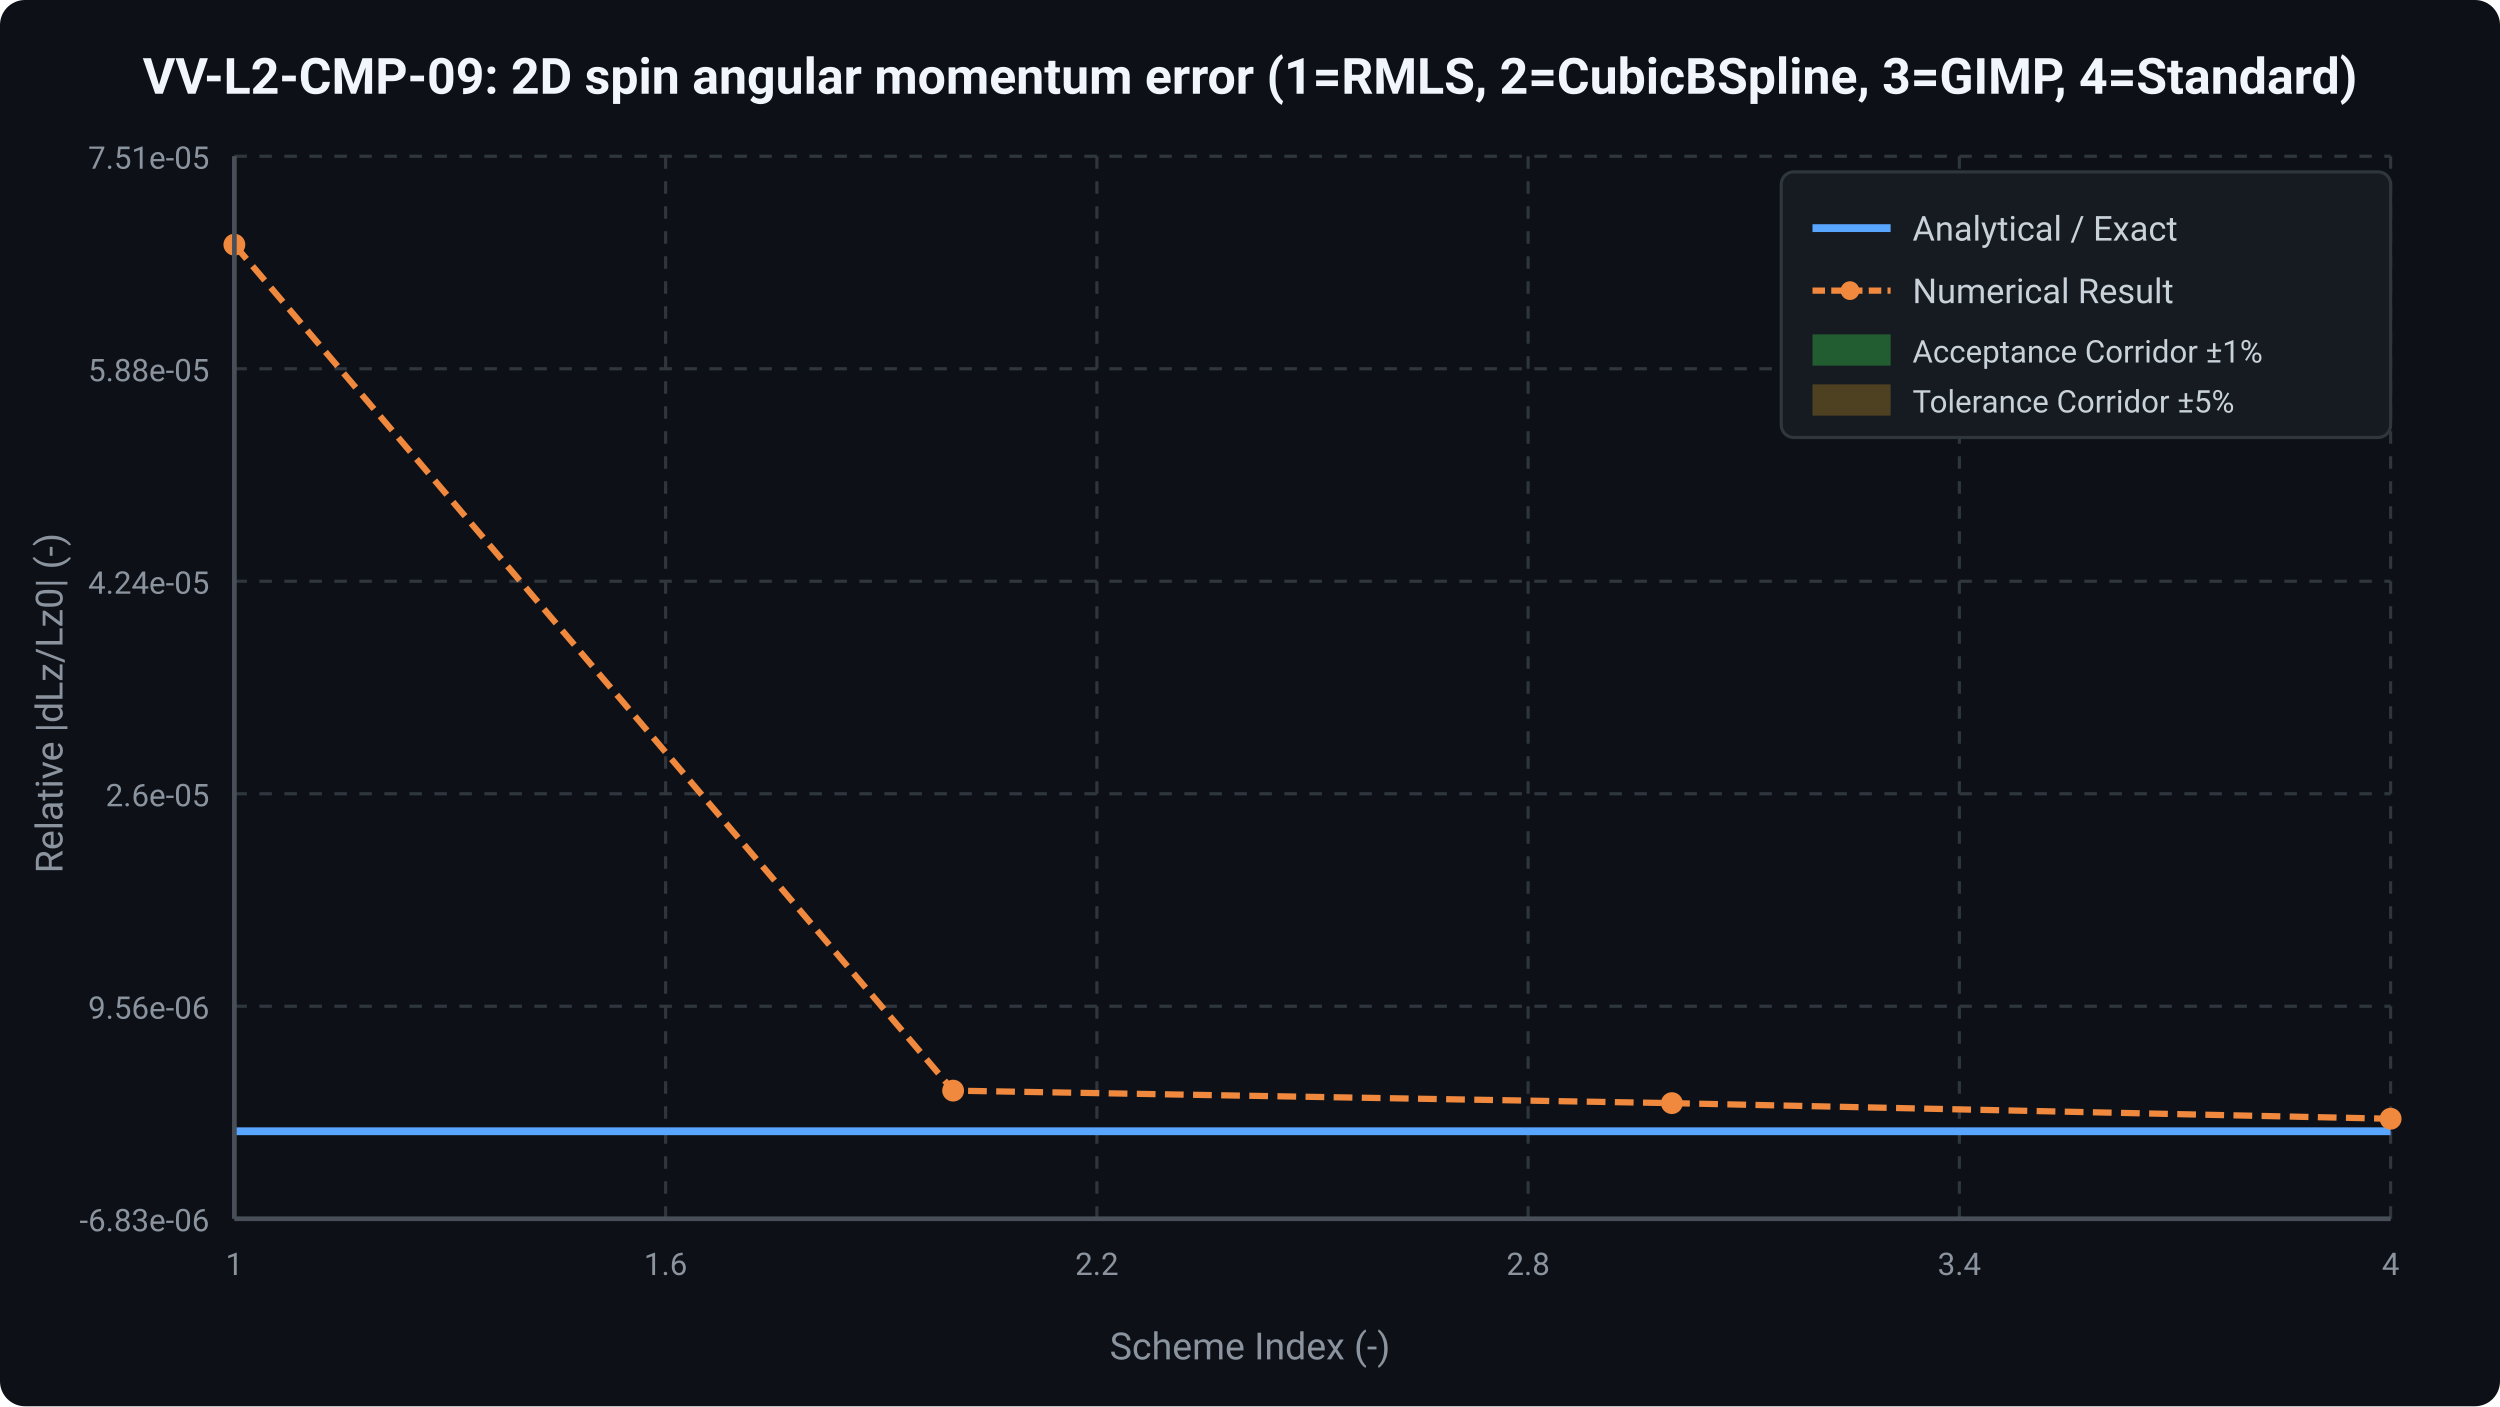
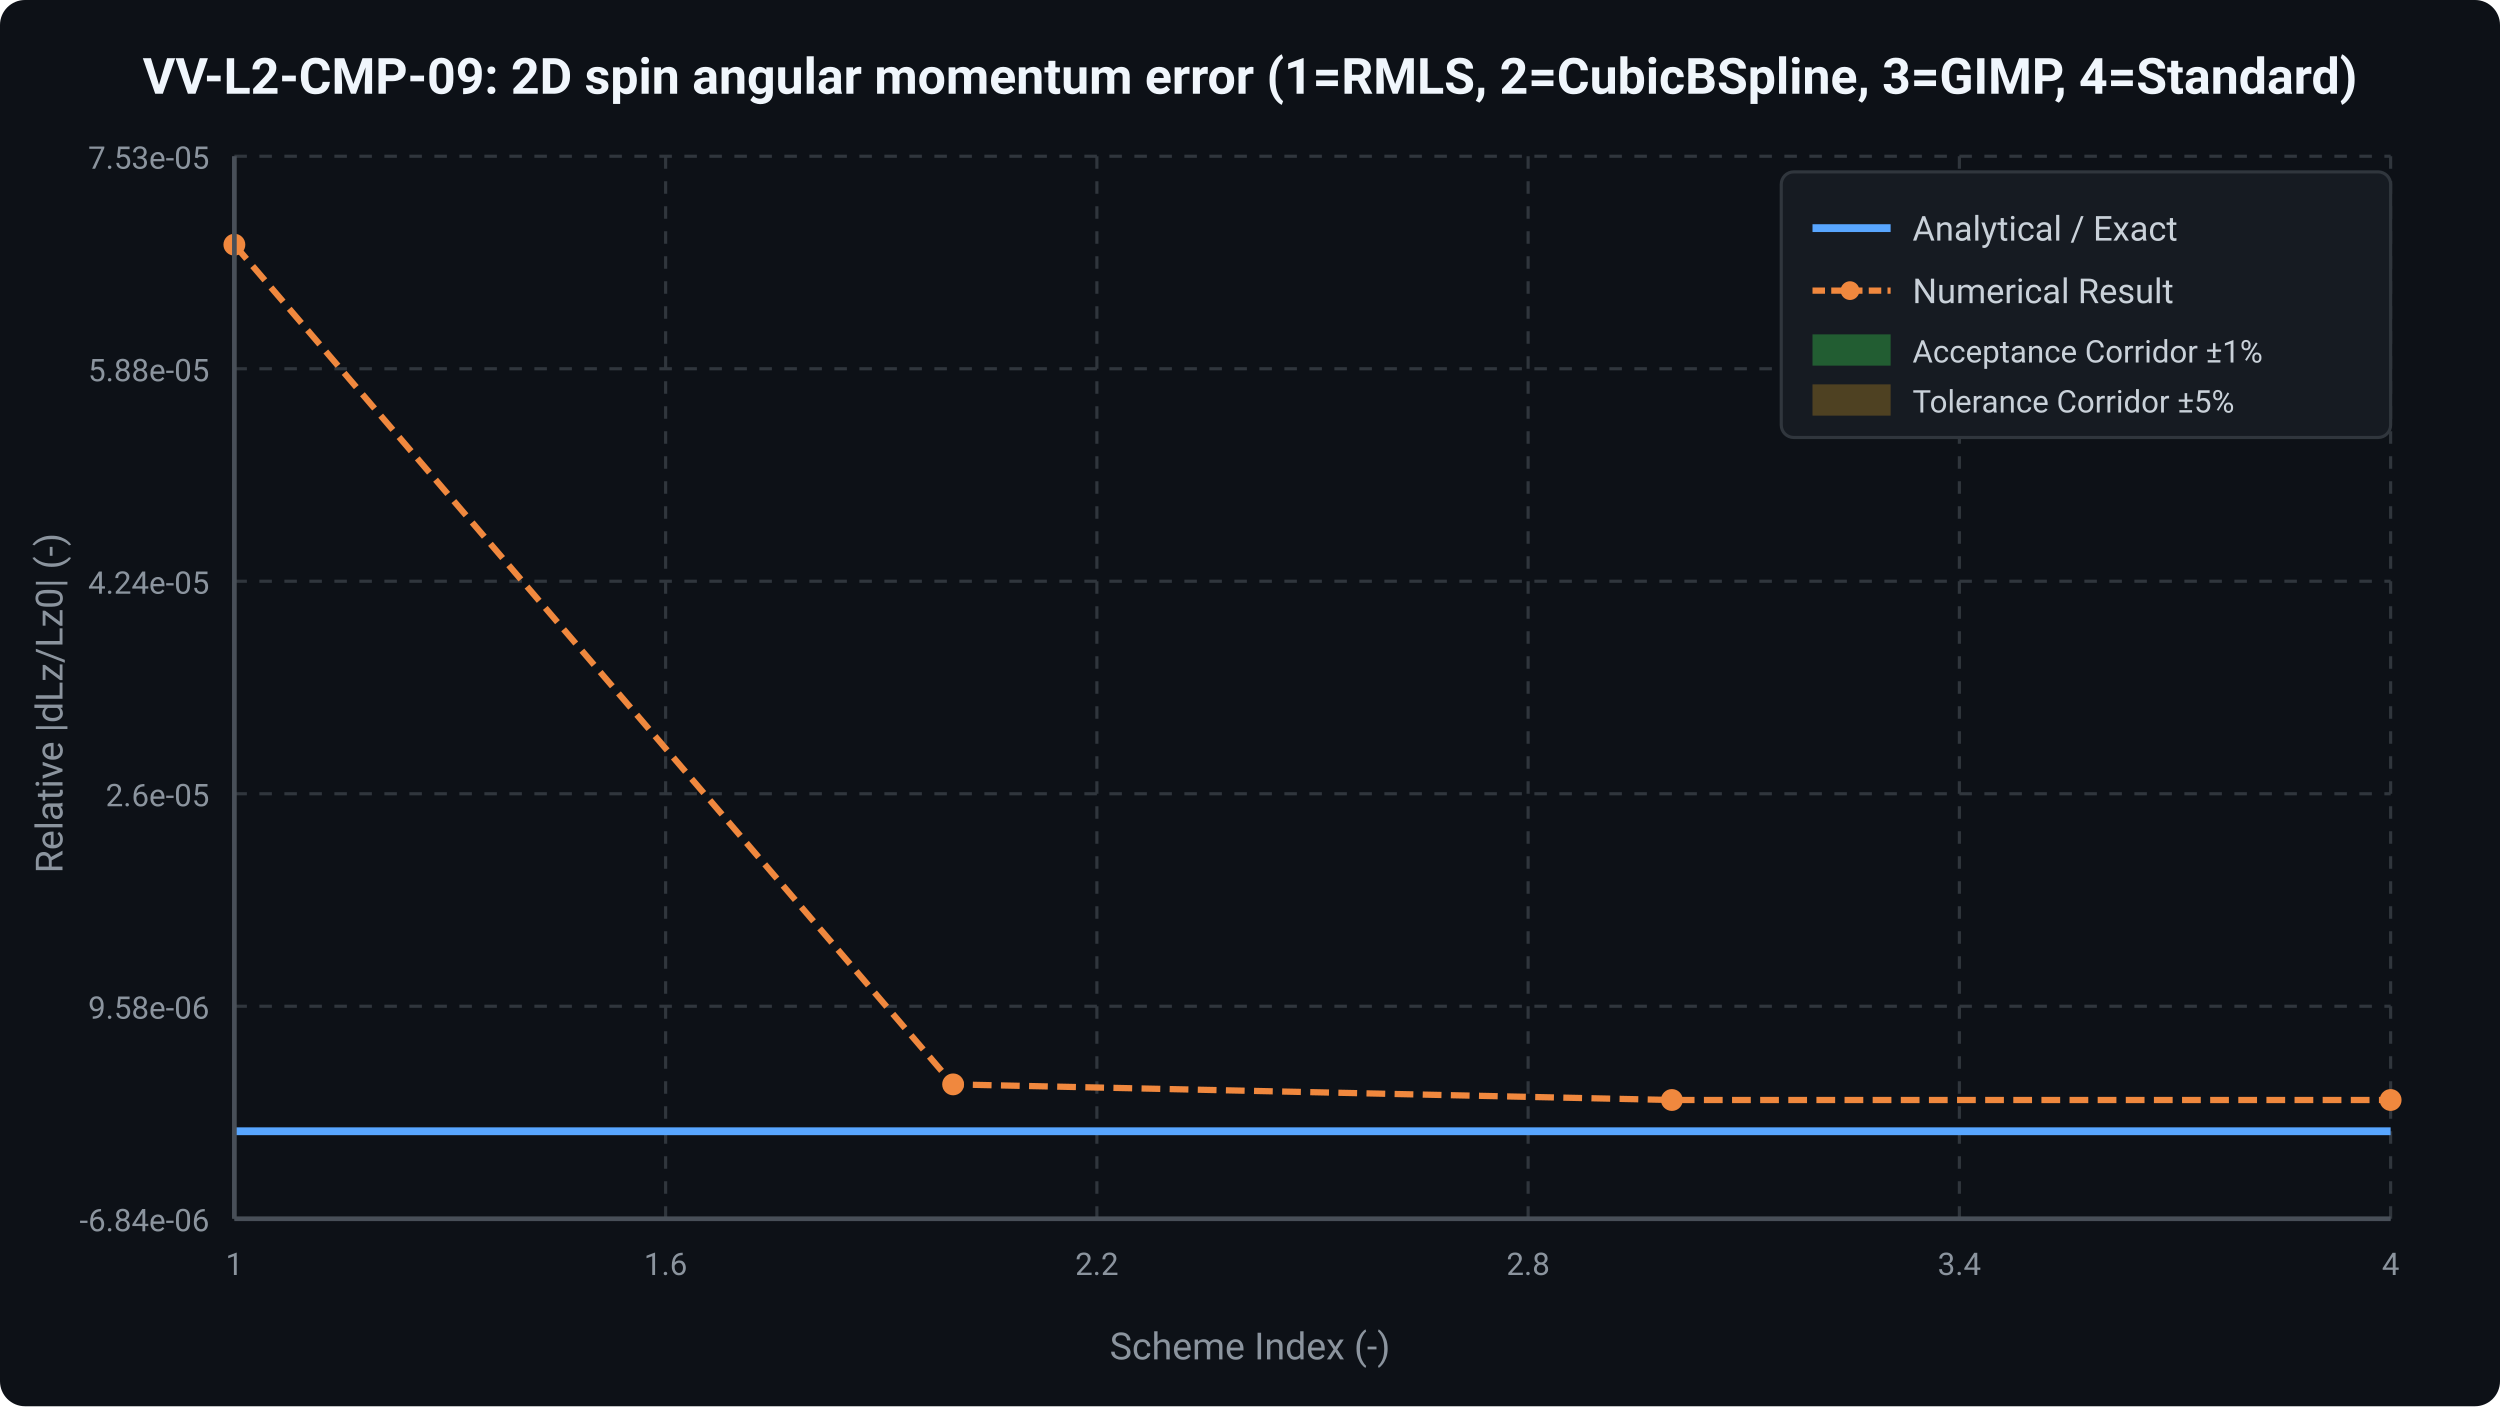
<svg xmlns="http://www.w3.org/2000/svg" viewBox="0 0 800 450" width="800" height="450">
  <style>
    text { font-family: -apple-system, BlinkMacSystemFont, 'Segoe UI', Roboto, Helvetica, Arial, sans-serif; fill: #c9d1d9; }
    .title { font-size: 16px; font-weight: 600; fill: #f0f6fc; }
    .axis-label { font-size: 12px; fill: #8b949e; }
    .tick { font-size: 10px; fill: #8b949e; }
    .grid { stroke: #30363d; stroke-width: 1; stroke-dasharray: 4,4; }
    .axis-line { stroke: #484f58; stroke-width: 1.5; }
    .exact-curve { fill: none; stroke: #58a6ff; stroke-width: 2.5; }
    .num-curve { fill: none; stroke: #f0883e; stroke-width: 2.0; stroke-dasharray: 6,3; }
    .corridor-yellow { fill: rgba(210, 153, 34, 0.18); }
    .corridor-green { fill: rgba(46, 160, 67, 0.30); }
  </style>
  <rect width="800" height="450" fill="#0d1117" rx="8" />
  <text x="400" y="30" text-anchor="middle" class="title">VV-L2-CMP-09: 2D spin angular momentum error (1=RMLS, 2=CubicBSpline, 3=GIMP, 4=Standard)</text>
  <line x1="75" y1="390" x2="765" y2="390" class="grid" />
-   <text x="67" y="394" text-anchor="end" class="tick">-6.83e-06</text>
+   <text x="67" y="394" text-anchor="end" class="tick">-6.84e-06</text>
  <line x1="75" y1="322" x2="765" y2="322" class="grid" />
-   <text x="67" y="326" text-anchor="end" class="tick">9.56e-06</text>
+   <text x="67" y="326" text-anchor="end" class="tick">9.58e-06</text>
  <line x1="75" y1="254" x2="765" y2="254" class="grid" />
  <text x="67" y="258" text-anchor="end" class="tick">2.6e-05</text>
  <line x1="75" y1="186" x2="765" y2="186" class="grid" />
  <text x="67" y="190" text-anchor="end" class="tick">4.24e-05</text>
  <line x1="75" y1="118" x2="765" y2="118" class="grid" />
  <text x="67" y="122" text-anchor="end" class="tick">5.88e-05</text>
  <line x1="75" y1="50" x2="765" y2="50" class="grid" />
-   <text x="67" y="54" text-anchor="end" class="tick">7.51e-05</text>
+   <text x="67" y="54" text-anchor="end" class="tick">7.53e-05</text>
  <line x1="75" y1="50" x2="75" y2="390" class="grid" />
  <text x="75" y="408" text-anchor="middle" class="tick">1</text>
  <line x1="213" y1="50" x2="213" y2="390" class="grid" />
  <text x="213" y="408" text-anchor="middle" class="tick">1.6</text>
  <line x1="351" y1="50" x2="351" y2="390" class="grid" />
  <text x="351" y="408" text-anchor="middle" class="tick">2.2</text>
  <line x1="489" y1="50" x2="489" y2="390" class="grid" />
  <text x="489" y="408" text-anchor="middle" class="tick">2.8</text>
  <line x1="627" y1="50" x2="627" y2="390" class="grid" />
  <text x="627" y="408" text-anchor="middle" class="tick">3.4</text>
  <line x1="765" y1="50" x2="765" y2="390" class="grid" />
  <text x="765" y="408" text-anchor="middle" class="tick">4</text>
  <path class="corridor-yellow" d="M 75 362 L 305 362 L 535 362 L 765 362 L 765 362 L 535 362 L 305 362 L 75 362 Z" />
  <path class="corridor-green" d="M 75 362 L 305 362 L 535 362 L 765 362 L 765 362 L 535 362 L 305 362 L 75 362 Z" />
  <path class="exact-curve" d="M 75 362 L 305 362 L 535 362 L 765 362 " />
-   <path class="num-curve" d="M 75 78.3 L 305 349 L 535 353 L 765 358 " />
+   <path class="num-curve" d="M 75 78.3 L 305 347 L 535 352 L 765 352 " />
  <circle cx="75" cy="78.3" r="3.5" fill="#f0883e" />
-   <circle cx="305" cy="349" r="3.5" fill="#f0883e" />
-   <circle cx="535" cy="353" r="3.5" fill="#f0883e" />
-   <circle cx="765" cy="358" r="3.5" fill="#f0883e" />
+   <circle cx="305" cy="347" r="3.5" fill="#f0883e" />
+   <circle cx="535" cy="352" r="3.5" fill="#f0883e" />
+   <circle cx="765" cy="352" r="3.5" fill="#f0883e" />
  <line x1="75" y1="390" x2="765" y2="390" class="axis-line" />
  <line x1="75" y1="50" x2="75" y2="390" class="axis-line" />
  <text x="400" y="435" text-anchor="middle" class="axis-label">Scheme Index (-)</text>
  <text x="20" y="225" text-anchor="middle" transform="rotate(-90 20 225)" class="axis-label">Relative |dLz/Lz0| (-)</text>
  <rect x="570" y="55" width="195" height="85" fill="#161b22" stroke="#30363d" rx="4" />
  <line x1="580" y1="73" x2="605" y2="73" stroke="#58a6ff" stroke-width="2.5" />
  <text x="612" y="77" font-size="11">Analytical / Exact</text>
  <line x1="580" y1="93" x2="605" y2="93" stroke="#f0883e" stroke-width="2.0" stroke-dasharray="4,2" />
  <circle cx="592" cy="93" r="3" fill="#f0883e" />
  <text x="612" y="97" font-size="11">Numerical Result</text>
  <rect x="580" y="107" width="25" height="10" fill="rgba(46,160,67,0.5)" />
  <text x="612" y="116" font-size="10">Acceptance Corridor ±1%</text>
  <rect x="580" y="123" width="25" height="10" fill="rgba(210,153,34,0.3)" />
  <text x="612" y="132" font-size="10">Tolerance Corridor ±5%</text>
</svg>
